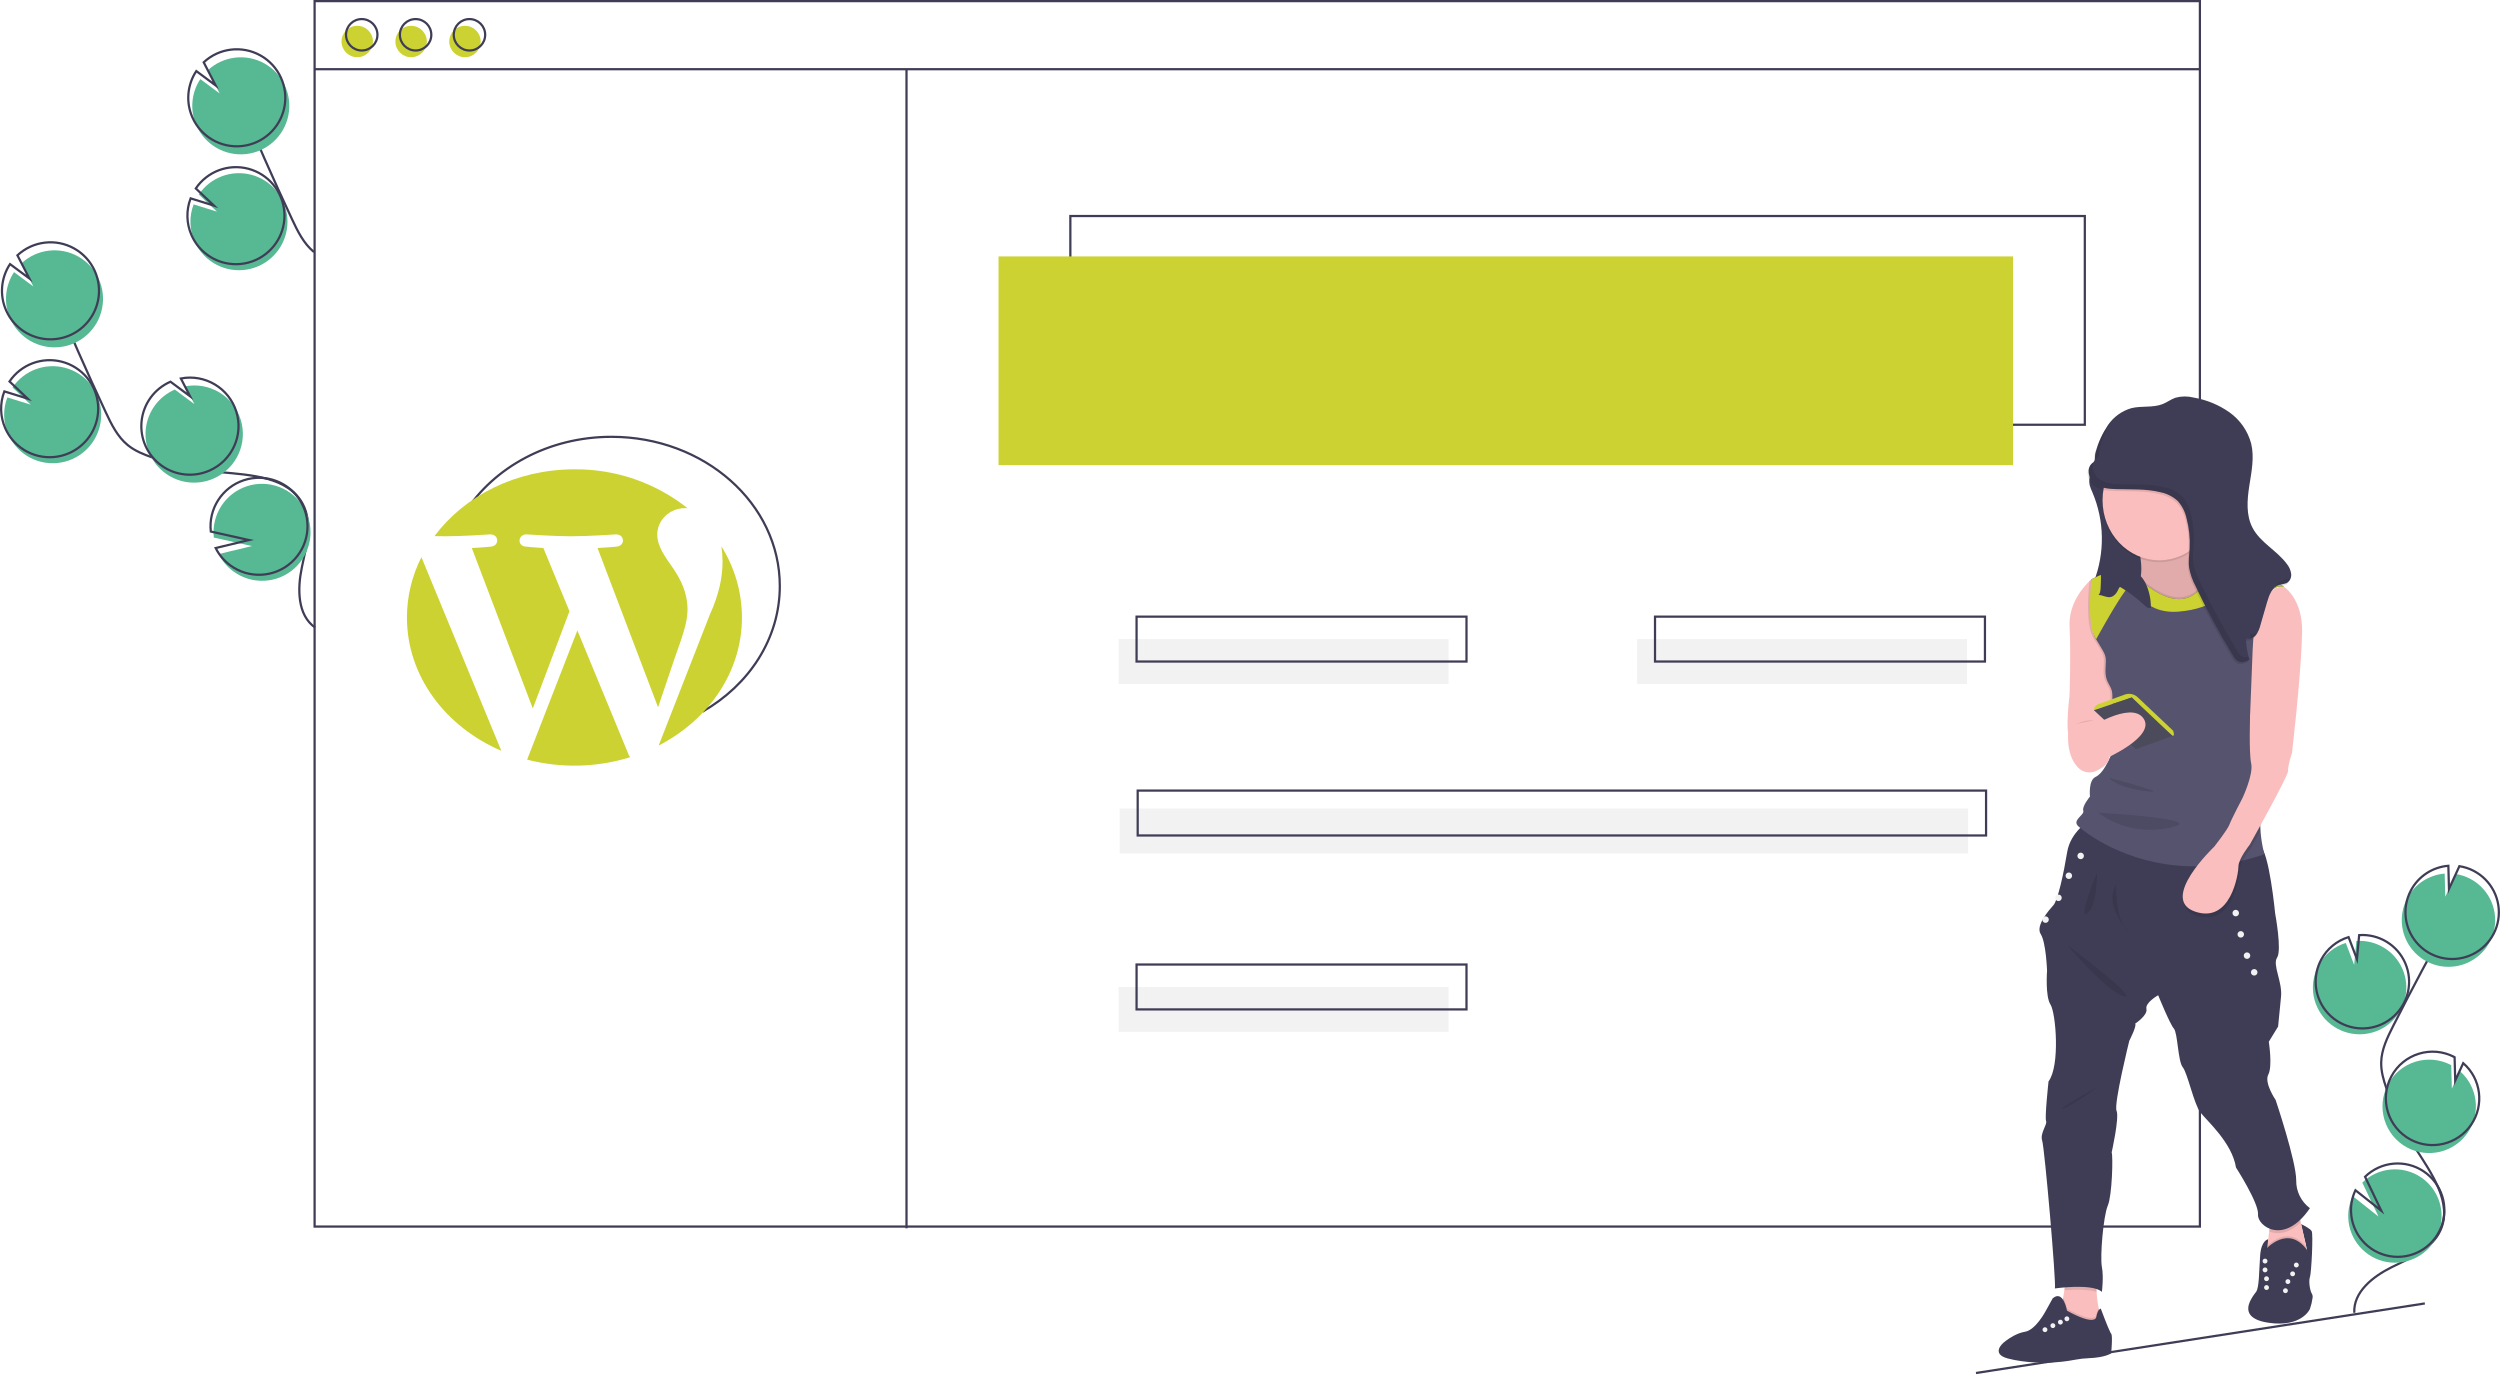
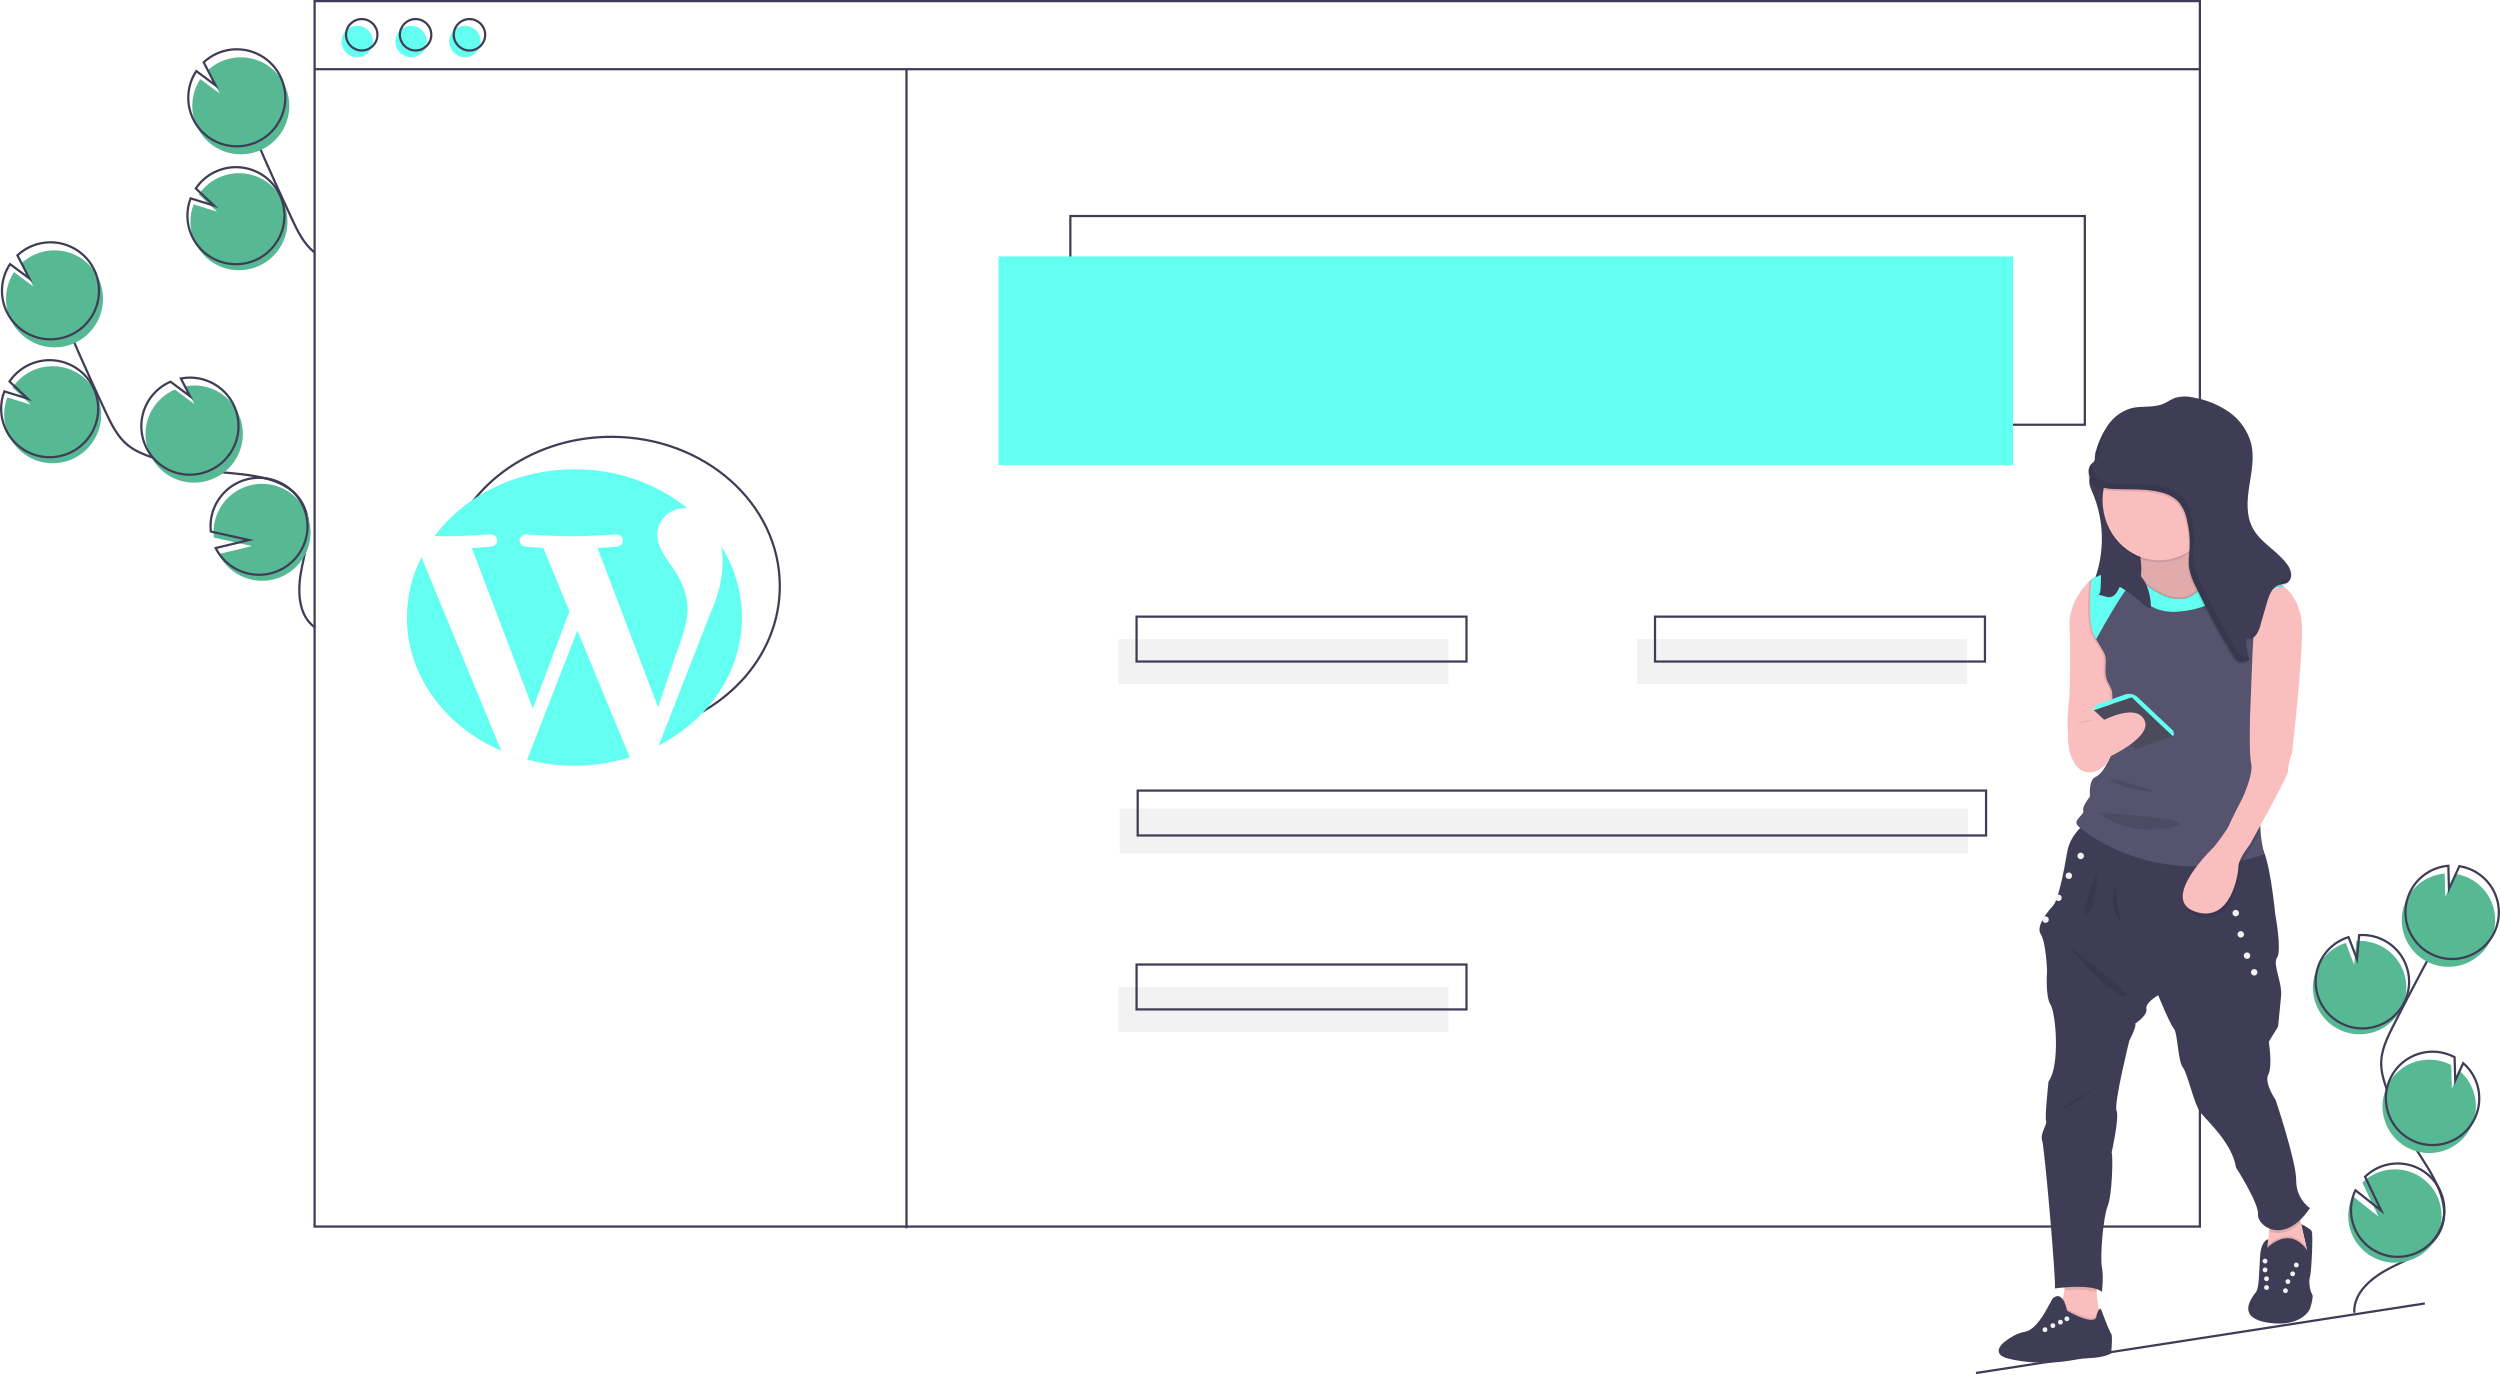
<svg xmlns="http://www.w3.org/2000/svg" id="b99f8e3e-2880-46bd-8e44-f4d413898fc5" data-name="Layer 1" width="1113.887" height="612.244" viewBox="0 0 1113.887 612.244">
  <rect x="476.902" y="96.25" width="452" height="93" fill="none" stroke="#3f3d56" stroke-miterlimit="10" />
  <path d="M250.224,372.229C263.113,352.088,287.517,338.5,315.5,338.5c41.421,0,75,29.773,75,66.5,0,23.482-13.726,44.121-34.453,55.953" transform="translate(-43.05632 -143.875)" fill="none" stroke="#3f3d56" stroke-miterlimit="10" />
-   <rect x="444.902" y="114.25" width="452" height="93" fill="#ccd231" />
-   <circle cx="159.171" cy="18.5" r="7" fill="#ccd231" />
-   <circle cx="183.171" cy="18.5" r="7" fill="#ccd231" />
-   <circle cx="207.171" cy="18.5" r="7" fill="#ccd231" />
+   <rect x="444.902" y="114.25" width="452" height="93" fill="#63fff0" />
+   <circle cx="159.171" cy="18.5" r="7" fill="#63fff0" />
+   <circle cx="183.171" cy="18.5" r="7" fill="#63fff0" />
+   <circle cx="207.171" cy="18.5" r="7" fill="#63fff0" />
  <rect x="140.171" y="0.5" width="840" height="546" fill="none" stroke="#3f3d56" stroke-miterlimit="10" />
  <line x1="140.171" y1="30.835" x2="980.171" y2="30.835" fill="none" stroke="#3f3d56" stroke-miterlimit="10" />
  <circle cx="161.171" cy="15.5" r="7" fill="none" stroke="#3f3d56" stroke-miterlimit="10" />
  <circle cx="185.171" cy="15.5" r="7" fill="none" stroke="#3f3d56" stroke-miterlimit="10" />
  <circle cx="209.171" cy="15.5" r="7" fill="none" stroke="#3f3d56" stroke-miterlimit="10" />
  <path d="M75.273,348.424a21.619,21.619,0,1,0-26.639-31.903l8.097,7.652L46.328,320.94a21.538,21.538,0,0,0,.428,16.47,21.2,21.2,0,0,0,3.153,5.08A21.615,21.615,0,0,0,75.273,348.424Z" transform="translate(-43.05632 -143.875)" fill="#57b894" />
  <path d="M183.446,423.479c-7.895-5.539-7.896-17.168-5.935-26.611s4.955-19.745.503-28.3c-6.398-12.295-23.215-13.035-37.012-14.349a130.156,130.156,0,0,1-30.048-6.514c-3.898-1.344-7.802-2.914-10.995-5.524-4.597-3.759-7.294-9.302-9.812-14.68Q77.563,300.628,66.257,273.18" transform="translate(-43.05632 -143.875)" fill="none" stroke="#3f3d56" stroke-miterlimit="10" />
  <path d="M73.931,345.74a21.619,21.619,0,1,0-26.639-31.903l8.097,7.652L44.986,318.257a21.538,21.538,0,0,0,.428,16.47,21.199,21.199,0,0,0,3.153,5.08A21.615,21.615,0,0,0,73.931,345.74Z" transform="translate(-43.05632 -143.875)" fill="none" stroke="#3f3d56" stroke-miterlimit="10" />
  <path d="M47.581,285.784a21.594,21.594,0,0,1,1.73-20.666l8.61,6.398-5.314-10.3a21.617,21.617,0,1,1-5.026,24.568Z" transform="translate(-43.05632 -143.875)" fill="#57b894" />
  <path d="M45.792,282.207A21.594,21.594,0,0,1,47.522,261.541l8.61,6.398L50.818,257.639a21.617,21.617,0,1,1-5.026,24.568Z" transform="translate(-43.05632 -143.875)" fill="none" stroke="#3f3d56" stroke-miterlimit="10" />
  <path d="M138.413,357.002a21.617,21.617,0,0,0-12.833-40.992l4.084,7.915-8.71-6.475a.376.376,0,0,0-.054.023A21.618,21.618,0,1,0,138.413,357.002Z" transform="translate(-43.05632 -143.875)" fill="#57b894" />
  <path d="M136.475,353.499a21.617,21.617,0,0,0-12.833-40.992l4.084,7.915-8.71-6.475a.378.378,0,0,0-.054.023,21.618,21.618,0,1,0,17.513,39.53Z" transform="translate(-43.05632 -143.875)" fill="none" stroke="#3f3d56" stroke-miterlimit="10" />
  <path d="M147.043,398.488a21.608,21.608,0,1,0-8.719-15.097l16.989,3.787-14.823,3.564A21.415,21.415,0,0,0,147.043,398.488Z" transform="translate(-43.05632 -143.875)" fill="#57b894" />
  <path d="M145.701,395.804a21.608,21.608,0,1,0-8.719-15.097l16.989,3.787-14.823,3.564A21.415,21.415,0,0,0,145.701,395.804Z" transform="translate(-43.05632 -143.875)" fill="none" stroke="#3f3d56" stroke-miterlimit="10" />
  <path d="M1084.613,602.265a20.813,20.813,0,1,0,8.339-39.133l-.986,10.679-3.731-9.8a20.734,20.734,0,0,0-12.221,10.109,20.408,20.408,0,0,0-1.974,5.407A20.809,20.809,0,0,0,1084.613,602.265Z" transform="translate(-43.05632 -143.875)" fill="#57b894" />
  <path d="M1092.029,728.797c-.495-9.271,8.313-16.181,16.631-20.306s17.9-7.978,21.735-16.433c5.513-12.151-3.919-25.329-11.121-36.561a125.3,125.3,0,0,1-12.919-26.631c-1.298-3.751-2.429-7.641-2.348-11.61.116-5.716,2.713-11.052,5.29-16.155q12.88-25.498,26.954-50.369" transform="translate(-43.05632 -143.875)" fill="none" stroke="#3f3d56" stroke-miterlimit="10" />
  <path d="M1085.848,599.655a20.813,20.813,0,1,0,8.339-39.133l-.986,10.679-3.731-9.8a20.734,20.734,0,0,0-12.221,10.109,20.409,20.409,0,0,0-1.974,5.407A20.809,20.809,0,0,0,1085.848,599.655Z" transform="translate(-43.05632 -143.875)" fill="none" stroke="#3f3d56" stroke-miterlimit="10" />
  <path d="M1115.608,544.074a20.788,20.788,0,0,1,16.682-10.968l.269,10.323,4.645-10.145a20.81,20.81,0,1,1-21.596,10.789Z" transform="translate(-43.05632 -143.875)" fill="#57b894" />
  <path d="M1117.255,540.593a20.788,20.788,0,0,1,16.682-10.968l.269,10.323,4.645-10.145a20.81,20.81,0,1,1-21.596,10.789Z" transform="translate(-43.05632 -143.875)" fill="none" stroke="#3f3d56" stroke-miterlimit="10" />
  <path d="M1115.628,655.189a20.81,20.81,0,0,0,23.426-34.076l-3.569,7.796-.27-10.445a.363.363,0,0,0-.05-.027,20.811,20.811,0,1,0-19.538,36.752Z" transform="translate(-43.05632 -143.875)" fill="#57b894" />
  <path d="M1117.131,651.64a20.81,20.81,0,0,0,23.426-34.076l-3.569,7.796-.27-10.445a.364.364,0,0,0-.05-.027,20.811,20.811,0,1,0-19.538,36.752Z" transform="translate(-43.05632 -143.875)" fill="none" stroke="#3f3d56" stroke-miterlimit="10" />
  <path d="M1089.331,686.374a20.801,20.801,0,1,0,6.255-15.574l7.225,15.118-11.507-9.11A20.616,20.616,0,0,0,1089.331,686.374Z" transform="translate(-43.05632 -143.875)" fill="#57b894" />
  <path d="M1090.566,683.763a20.801,20.801,0,1,0,6.255-15.574l7.225,15.118-11.507-9.11A20.617,20.617,0,0,0,1090.566,683.763Z" transform="translate(-43.05632 -143.875)" fill="none" stroke="#3f3d56" stroke-miterlimit="10" />
  <path d="M158.273,262.424a21.619,21.619,0,1,0-26.639-31.903l8.097,7.652L129.328,234.94a21.538,21.538,0,0,0,.428,16.47,21.2,21.2,0,0,0,3.153,5.08A21.615,21.615,0,0,0,158.273,262.424Z" transform="translate(-43.05632 -143.875)" fill="#57b894" />
  <path d="M182.959,256.182c-4.597-3.759-7.294-9.302-9.812-14.68q-12.583-26.874-23.889-54.321" transform="translate(-43.05632 -143.875)" fill="none" stroke="#3f3d56" stroke-miterlimit="10" />
  <path d="M156.931,259.74a21.619,21.619,0,1,0-26.639-31.903l8.097,7.652-10.402-3.233a21.538,21.538,0,0,0,.428,16.47,21.199,21.199,0,0,0,3.153,5.08A21.615,21.615,0,0,0,156.931,259.74Z" transform="translate(-43.05632 -143.875)" fill="none" stroke="#3f3d56" stroke-miterlimit="10" />
  <path d="M130.581,199.784a21.594,21.594,0,0,1,1.73-20.666l8.61,6.398-5.314-10.3a21.617,21.617,0,1,1-5.026,24.568Z" transform="translate(-43.05632 -143.875)" fill="#57b894" />
  <path d="M128.792,196.207a21.594,21.594,0,0,1,1.73-20.666l8.61,6.398L133.818,171.639a21.617,21.617,0,1,1-5.026,24.568Z" transform="translate(-43.05632 -143.875)" fill="none" stroke="#3f3d56" stroke-miterlimit="10" />
  <line x1="403.898" y1="30.835" x2="403.898" y2="547.276" fill="none" stroke="#3f3d56" stroke-miterlimit="10" />
  <rect x="498.402" y="284.75" width="147" height="20" fill="#f2f2f2" />
  <rect x="729.402" y="284.75" width="147" height="20" fill="#f2f2f2" />
  <rect x="506.402" y="274.75" width="147" height="20" fill="none" stroke="#3f3d56" stroke-miterlimit="10" />
  <rect x="498.402" y="439.75" width="147" height="20" fill="#f2f2f2" />
  <rect x="506.402" y="429.75" width="147" height="20" fill="none" stroke="#3f3d56" stroke-miterlimit="10" />
  <rect x="498.902" y="360.25" width="378" height="20" fill="#f2f2f2" />
  <rect x="506.902" y="352.25" width="378" height="20" fill="none" stroke="#3f3d56" stroke-miterlimit="10" />
  <rect x="737.402" y="274.75" width="147" height="20" fill="none" stroke="#3f3d56" stroke-miterlimit="10" />
  <path d="M974.123,360.062a20.521,20.521,0,0,0,1.201,3.143,52.963,52.963,0,0,1,.653,39.866c3.588-.225,7.171.356,10.756.633s7.295.232,10.627-1.171,6.233-4.409,6.719-8.117c.655-5.007-2.988-9.374-6.187-13.174-3.26-3.872-6.409-8.143-7.374-13.193-1.06-5.551.449-12.061-3.058-16.386a3.39,3.39,0,0,0-1.166-.994c-1.884-.863-6.788-.836-8.684.233C974.692,352.548,973.406,356.888,974.123,360.062Z" transform="translate(-43.05632 -143.875)" fill="#3f3d56" />
  <path d="M1073.427,722.203a25.204,25.204,0,0,1-1.178,4.907s-3.633,8.362-18.577,6.107c-9.762-1.474-9.697-6.05-8.078-9.592a22.85,22.85,0,0,1,2.665-4.148c1.453-1.963,1.309-9.452,1.819-16.283.506-6.835,3.594-7.184,3.594-7.184l.183,7.69c5.819-7.633,9.888,1.309,9.888,1.309s8.274.172,7.263-4.07c-1.078-4.518-2.687-11.672-2.687-11.672s4.004,1.858,4.728,3.167c.728,1.309-.144,18.83-.798,20.501s0,6.181.947,7.489A2.854,2.854,0,0,1,1073.427,722.203Z" transform="translate(-43.05632 -143.875)" fill="#3f3d56" />
  <path d="M1070.666,700.489a8.148,8.148,0,0,1-5.697,7.764,10.973,10.973,0,0,1-9.583-1.461,5.625,5.625,0,0,1-2.369-5.274l.231-1.932.838-7.044,1.152-9.705s12.383-6.307,11.559-3.926c-.31.89.375,4.894,1.357,9.561.698,3.337,1.544,7.01,2.29,10.124A8.068,8.068,0,0,1,1070.666,700.489Z" transform="translate(-43.05632 -143.875)" fill="#fbbebe" />
  <path d="M1052.258,699.957s10.723-12.595,19.501,1.145l-1.472,8.803h-18.029Z" transform="translate(-43.05632 -143.875)" opacity="0.1" />
  <path d="M1052.258,700.83s10.723-12.595,19.501,1.145l-1.472,8.803h-18.029Z" transform="translate(-43.05632 -143.875)" fill="#3f3d56" />
  <circle cx="1023.14" cy="563.631" r="1.09" fill="#f2f2f2" />
  <circle cx="1009.201" cy="561.883" r="1.09" fill="#f2f2f2" />
  <circle cx="1019.379" cy="571.022" r="1.09" fill="#f2f2f2" />
  <circle cx="1009.862" cy="569.74" r="1.09" fill="#f2f2f2" />
  <circle cx="1021.487" cy="567.559" r="1.09" fill="#f2f2f2" />
  <circle cx="1009.201" cy="565.812" r="1.09" fill="#f2f2f2" />
  <circle cx="1018.289" cy="575.077" r="1.09" fill="#f2f2f2" />
  <circle cx="1009.862" cy="573.669" r="1.091" fill="#f2f2f2" />
  <path d="M980.432,735.398l-14.83,5.016s-7.851-7.851-5.67-10.25c.929-1.025,1.74-4.427,2.36-7.995.201-1.125.379-2.273.536-3.363.515-3.546.811-6.525.811-6.525s17.23-8.288,14.394,0a20.409,20.409,0,0,0-.816,7.249,48.107,48.107,0,0,0,.92,7.258A69.139,69.139,0,0,0,980.432,735.398Z" transform="translate(-43.05632 -143.875)" fill="#fbbebe" />
  <path d="M980.432,735.398l-14.83,5.016s-7.851-7.851-5.67-10.25c.929-1.025,1.74-4.427,2.36-7.995a15.499,15.499,0,0,1,1.732,4.833c12.811,7.036,13.029,2.835,13.029,2.835a7.787,7.787,0,0,1,1.086-3.049A69.139,69.139,0,0,0,980.432,735.398Z" transform="translate(-43.05632 -143.875)" opacity="0.1" />
  <path d="M983.703,746.848s-2.565,1.906-10.085,2.181a39.653,39.653,0,0,0-5.866.661,73.289,73.289,0,0,1-24.058.65,52.184,52.184,0,0,1-6.118-1.201c-7.742-2.129-1.854-7.031-1.854-7.031s.371-.323,1.012-.807c1.64-1.23,5.042-3.498,8.532-4.048,4.85-.763,9.321-9.378,9.321-9.378l3.053-5.509c4.741-4.087,6.381,5.509,6.381,5.509,12.811,7.036,13.029,2.835,13.029,2.835.711-3.764,2.02-3.764,2.02-3.764s3.193,8.597,4.349,10.743a2.127,2.127,0,0,0,.283.436C984.466,738.887,983.703,746.848,983.703,746.848Z" transform="translate(-43.05632 -143.875)" fill="#3f3d56" />
  <circle cx="920.909" cy="587.597" r="1.09" fill="#f2f2f2" />
  <circle cx="914.664" cy="590.65" r="1.09" fill="#f2f2f2" />
  <circle cx="918.021" cy="589.086" r="1.09" fill="#f2f2f2" />
  <circle cx="911.15" cy="592.45" r="1.09" fill="#f2f2f2" />
  <path d="M978.033,712.28a20.409,20.409,0,0,0-.816,7.249c-3.869-1.3-10.207-1.073-14.39-.724.515-3.546.811-6.525.811-6.525S980.868,703.992,978.033,712.28Z" transform="translate(-43.05632 -143.875)" opacity="0.1" />
  <path d="M1068.154,688.472c-5.361,5.256-10.486,5.583-14.067,4.07l1.152-9.705s12.383-6.307,11.559-3.926C1066.488,679.801,1067.172,683.805,1068.154,688.472Z" transform="translate(-43.05632 -143.875)" opacity="0.1" />
  <path d="M974.108,509.451s-8.507,4.798-10.033,14.176-4.144,21.373-6.107,23.554-8.07,9.16-5.67,12.868,2.835,16.357,2.835,16.357-.872,11.341,1.527,15.049,4.362,27.262-.872,34.241c0,0-1.745,16.139-1.09,17.666s-2.835,5.452-1.745,8.724,6.325,63.466,5.67,65.865c0,0,16.575-2.399,20.937,1.527,0,0,.872-6.543,0-11.123s.654-22.682,2.617-27.262,2.399-22.028,1.745-23.772c0,0,3.49-15.485,2.181-18.538s5.67-31.188,5.67-31.188,3.49-6.761,2.617-7.633c0,0,5.67-3.708,5.016-6.543s5.234-6.107,5.234-6.107,5.234,12.868,6.979,14.83,1.813,14.612,3.96,17.23,4.982,16.357,7.817,20.065,14.176,13.522,15.921,24.645c0,0,10.25,15.921,9.814,20.937s11.559,14.176,23.118-2.835a15.114,15.114,0,0,1-6.107-12.431c0-8.506-9.16-35.768-9.16-35.768s-5.234-7.633-3.271-11.341.218-14.612.218-14.612l4.144-6.761s.654-6.543,1.309-13.304-3.926-14.176-1.745-17.448-.872-19.617-.872-19.617-2.714-28.175-6.761-29.891S974.108,509.451,974.108,509.451Z" transform="translate(-43.05632 -143.875)" fill="#3f3d56" />
  <path d="M993.98,469.976s-4.48.51-9.919,1.025c-7.869.742-17.749,1.492-18.926.72-1.989-1.309,0-17.884,0-17.884s.685-18.102.031-30.751c-.532-10.264,6.264-17.801,8.842-20.278.602-.576.973-.877.973-.877l2.181,1.745,12.431,21.155Z" transform="translate(-43.05632 -143.875)" fill="#fbbebe" />
  <path d="M1042.589,400.404l-12.213,7.415-20.065,15.267s-20.719-10.905-15.485-17.23a9.806,9.806,0,0,0,1.915-4.279c1.575-7.284-1.915-17.749-1.915-17.749s27.297-36.862,25.735-8.288c-.628,11.481,2.805,17.749,7.136,21.142C1034.149,401.734,1042.589,400.404,1042.589,400.404Z" transform="translate(-43.05632 -143.875)" fill="#fbbebe" />
  <path d="M1042.589,400.404l-12.213,7.415-20.065,15.267s-20.719-10.905-15.485-17.23a9.806,9.806,0,0,0,1.915-4.279c1.575-7.284-1.915-17.749-1.915-17.749s27.297-36.862,25.735-8.288c-.628,11.481,2.805,17.749,7.136,21.142C1034.149,401.734,1042.589,400.404,1042.589,400.404Z" transform="translate(-43.05632 -143.875)" opacity="0.1" />
  <ellipse cx="962.061" cy="223.748" rx="25.258" ry="26.76" opacity="0.1" />
  <ellipse cx="962.061" cy="222.876" rx="25.258" ry="26.76" fill="#fbbebe" />
  <path d="M1042.589,400.404l-12.213,7.415-20.065,15.267s-20.719-10.905-15.485-17.23a9.806,9.806,0,0,0,1.915-4.279c22.856,19.541,29.8-.685,30.956-4.894C1034.149,401.734,1042.589,400.404,1042.589,400.404Z" transform="translate(-43.05632 -143.875)" opacity="0.1" />
  <path d="M993.98,469.976s-4.48.51-9.919,1.025c-.214-4.693-.925-10.002-.794-13.238.218-5.452.218-6.107-1.527-9.16s-1.527-5.452-1.309-9.378c.209-3.76-.785-4.519-4.323-10.525-.153-.262-.31-.532-.475-.816-1.736-2.992-2.233-8.405-2.251-13.518a.124.124,0,0,0,0-.057c-.004-1.217.017-2.417.061-3.559.004-.048.004-.096.004-.144.127-3.455.41-6.399.558-7.799.602-.576.973-.877.973-.877l2.181,1.745,12.431,21.155Z" transform="translate(-43.05632 -143.875)" opacity="0.1" />
  <path d="M1058.458,403.625c-.017-.009,2.634,1.996,2.617,1.991-7.895-3.407-12.375,13.753-13.574,19.153-.222.995-.332,1.588-.332,1.588s.14,1.448.314,3.751c.589,7.712,1.601,24.981-.75,29.181a6.513,6.513,0,0,0-.563,1.4c-.742,2.552-.654,6.386-.27,10.111a101.265,101.265,0,0,0,1.924,11.389s5.234,13.304,3.053,22.028a32.363,32.363,0,0,0-.637,9.893,58.504,58.504,0,0,0,1.383,9.025c.205.868.345,1.365.345,1.365q-4.933,1.688-9.644,2.8a93.55,93.55,0,0,1-18.651,2.526c-29.491.938-49.128-13.195-53.765-17.046-.366-.305-.641-.545-.816-.711-3.053-2.835,2.835-5.016,2.181-6.979s2.984-6.325,2.984-6.325-.803-7.197,2.469-8.724,5.67-6.761,7.516-11.123c1.841-4.362-.318-15.703-.1-21.155s.218-6.107-1.527-9.16-1.527-5.452-1.309-9.378c.209-3.76-.785-4.519-4.323-10.525-.153-.262-.31-.532-.475-.816-1.736-2.992.969-8.147.952-13.259.004-.017,1.004.017,1,0-.004-1.217-2.044-2.857-2-4,.004-.048-1-.952-1-1a32.395,32.395,0,0,0-.479-7.695c17.448-8.942,21.591.375,21.591.375,25.517,21.962,31.31-5.483,31.31-5.483,13.888-4.746,32.156,8.039,33.198,8.781C1061.109,405.625,1058.458,403.625,1058.458,403.625Z" transform="translate(-43.05632 -143.875)" fill="#55536e" />
  <path d="M964.838,467.752s-2.183,11.647,4.131,18.146a7.1,7.1,0,0,0,8.213,1.411c2.097-1.031,4.442-2.561,5.322-4.523C984.238,478.918,978.796,460.01,964.838,467.752Z" transform="translate(-43.05632 -143.875)" fill="#fbbebe" />
  <path d="M1046.733,459.289a6.513,6.513,0,0,0-.563,1.4l.999-25.5.314-5.082C1048.072,437.82,1049.084,455.089,1046.733,459.289Z" transform="translate(-43.05632 -143.875)" opacity="0.1" />
  <path d="M1050.876,504.217a32.363,32.363,0,0,0-.637,9.893c-1.413,2.56-2.622,4.733-3.407,6.146-.615,1.099-.973,1.736-.973,1.736a41.197,41.197,0,0,0-3.537,5.308,10.263,10.263,0,0,0-1.479,4.314c0,3.354-3.38,25.709-19.41,20.148-10.351-3.59-3.742-14.591,2.238-21.936a82.147,82.147,0,0,1,6.377-6.962s1.849-2.355,3.625-4.82a29.27,29.27,0,0,0,3.136-4.994c.763-2.181,5.797-11.777,5.797-11.777s4.999-10.578,3.908-15.485c-.611-2.748-.676-9.539-.615-14.987a101.265,101.265,0,0,0,1.924,11.389S1053.057,495.493,1050.876,504.217Z" transform="translate(-43.05632 -143.875)" opacity="0.1" />
  <path d="M1061.127,405.638s7.851,5.452,7.633,19.629-2.835,38.712-2.835,38.712l-1.636,15.267s-2.072,6.216-1.745,8.07S1045.424,520.247,1045.424,520.247s-5.016,6.272-5.016,9.624-3.38,25.707-19.41,20.146,8.615-28.898,8.615-28.898,5.998-7.633,6.761-9.814S1042.172,499.528,1042.172,499.528s4.997-10.578,3.906-15.485-.436-22.723-.436-22.723l1.09-27.875.436-7.088S1051.204,402.803,1061.127,405.638Z" transform="translate(-43.05632 -143.875)" fill="#fbbebe" />
-   <path d="M977.842,457.674l11.901-4.323a5.633,5.633,0,0,1,5.791,1.199l15.794,14.917s.872,2.394-.291,2.288-18.175-17.118-18.175-17.118l-16.866,5.67h0A2.801,2.801,0,0,1,977.842,457.674Z" transform="translate(-43.05632 -143.875)" fill="#ccd231" />
+   <path d="M977.842,457.674l11.901-4.323a5.633,5.633,0,0,1,5.791,1.199l15.794,14.917s.872,2.394-.291,2.288-18.175-17.118-18.175-17.118l-16.866,5.67h0A2.801,2.801,0,0,1,977.842,457.674Z" transform="translate(-43.05632 -143.875)" fill="#63fff0" />
  <polygon points="951.624 333.807 967.981 327.88 949.807 310.762 932.941 316.432 951.624 333.807" fill="#4b4b5b" />
  <circle cx="927.052" cy="381.352" r="1.454" fill="#f2f2f2" />
  <circle cx="917.165" cy="400.034" r="1.454" fill="#f2f2f2" />
  <circle cx="996.146" cy="406.826" r="1.454" fill="#f2f2f2" />
  <circle cx="1004.37" cy="433.219" r="1.454" fill="#f2f2f2" />
  <circle cx="1001.167" cy="425.791" r="1.454" fill="#f2f2f2" />
  <circle cx="998.387" cy="416.308" r="1.454" fill="#f2f2f2" />
  <circle cx="921.781" cy="390.196" r="1.454" fill="#f2f2f2" />
  <circle cx="911.398" cy="409.734" r="1.454" fill="#f2f2f2" />
-   <path d="M1061.079,405.603l-.004.013c-7.895-3.407-12.375,13.753-13.574,19.153l-12.401-17.749s-5.086,8.139-21.517,9.378c-16.431,1.234-20.427-12.506-20.427-12.506-2.255-.174-12.466,18.207-16.174,24.806-.153-.262-.31-.532-.475-.816-1.736-2.992-2.233-8.405-2.251-13.518a.124.124,0,0,0,0-.057c.013-1.186.035-2.377.061-3.559.004-.048.004-.096.004-.144.179-4.842.659-8.676.659-8.676,17.448-8.942,21.591.375,21.591.375,25.517,21.962,31.31-5.483,31.31-5.483C1041.769,392.077,1060.036,404.862,1061.079,405.603Z" transform="translate(-43.05632 -143.875)" fill="#ccd231" />
+   <path d="M1061.079,405.603l-.004.013c-7.895-3.407-12.375,13.753-13.574,19.153l-12.401-17.749s-5.086,8.139-21.517,9.378c-16.431,1.234-20.427-12.506-20.427-12.506-2.255-.174-12.466,18.207-16.174,24.806-.153-.262-.31-.532-.475-.816-1.736-2.992-2.233-8.405-2.251-13.518a.124.124,0,0,0,0-.057c.013-1.186.035-2.377.061-3.559.004-.048.004-.096.004-.144.179-4.842.659-8.676.659-8.676,17.448-8.942,21.591.375,21.591.375,25.517,21.962,31.31-5.483,31.31-5.483C1041.769,392.077,1060.036,404.862,1061.079,405.603Z" transform="translate(-43.05632 -143.875)" fill="#63fff0" />
  <path d="M964.293,565.065c.218.545,18.538,21.7,25.299,22.791S964.293,565.065,964.293,565.065Z" transform="translate(-43.05632 -143.875)" opacity="0.1" />
  <path d="M977.411,532.617s.186,14.916-4.394,18.284S977.411,532.617,977.411,532.617Z" transform="translate(-43.05632 -143.875)" opacity="0.1" />
  <path d="M985.884,537.913s-.436,17.557,6.107,21.7C991.991,559.613,979.996,547.945,985.884,537.913Z" transform="translate(-43.05632 -143.875)" opacity="0.1" />
  <path d="M977.815,628.095s-12.213,9.051-15.594,9.705S977.815,628.095,977.815,628.095Z" transform="translate(-43.05632 -143.875)" opacity="0.1" />
  <path d="M974.766,351.146c-2.631,2.217-1.684,6.82,1.005,8.968s6.364,2.477,9.804,2.566c6.621.171,13.349-.213,19.769,1.415a16.027,16.027,0,0,1,7.583,3.885,17.067,17.067,0,0,1,3.941,7.84,42.936,42.936,0,0,1,1.348,13.143c-.156,2.974-.622,5.966-.195,8.913a28.505,28.505,0,0,0,2.782,7.929,329.462,329.462,0,0,0,16.848,31.254,5.817,5.817,0,0,0,2.195,2.402c1.575.76,3.427-.011,5-.775a37.536,37.536,0,0,1-1.543-9.471,4.234,4.234,0,0,0,4.475-1.563,12.418,12.418,0,0,0,2.039-4.583l2.935-10.111c.907-3.127,2.253-6.715,5.376-7.636a19.471,19.471,0,0,0,3.298-.769,4.222,4.222,0,0,0,2.037-4.16,8.984,8.984,0,0,0-1.969-4.44c-4.415-5.94-11.777-9.463-15.224-16.013-2.96-5.625-2.446-12.394-1.469-18.674s2.335-12.737.833-18.913a25.059,25.059,0,0,0-9.726-13.932,39.231,39.231,0,0,0-15.907-6.54,15.882,15.882,0,0,0-8.04.055c-1.983.67-3.681,1.993-5.617,2.79-4.397,1.81-9.466.729-14.08,1.881a18.934,18.934,0,0,0-10.414,7.524,39.942,39.942,0,0,0-5.454,11.861c-.85,2.773.513,3.882-1.964,5.39" transform="translate(-43.05632 -143.875)" opacity="0.1" />
  <path d="M975.202,350.274c-2.631,2.217-1.684,6.82,1.005,8.968s6.364,2.477,9.804,2.566c6.621.171,13.349-.213,19.769,1.415a16.027,16.027,0,0,1,7.583,3.885,17.067,17.067,0,0,1,3.941,7.84,42.936,42.936,0,0,1,1.348,13.143c-.156,2.974-.622,5.966-.195,8.913a28.505,28.505,0,0,0,2.782,7.929,329.462,329.462,0,0,0,16.848,31.254,5.817,5.817,0,0,0,2.195,2.402c1.575.76,3.427-.011,5-.775a37.536,37.536,0,0,1-1.543-9.471,4.234,4.234,0,0,0,4.475-1.563,12.418,12.418,0,0,0,2.039-4.583l2.935-10.111c.907-3.127,2.253-6.715,5.376-7.636a19.471,19.471,0,0,0,3.298-.769,4.222,4.222,0,0,0,2.037-4.16,8.984,8.984,0,0,0-1.969-4.44c-4.415-5.94-11.777-9.463-15.224-16.013-2.96-5.625-2.446-12.394-1.469-18.674s2.335-12.737.833-18.913a25.059,25.059,0,0,0-9.726-13.932,39.231,39.231,0,0,0-15.907-6.54,15.882,15.882,0,0,0-8.04.055c-1.983.67-3.681,1.993-5.617,2.79-4.397,1.81-9.466.729-14.08,1.881a18.934,18.934,0,0,0-10.414,7.524,39.942,39.942,0,0,0-5.454,11.861c-.85,2.773.513,3.882-1.964,5.39" transform="translate(-43.05632 -143.875)" fill="#3f3d56" />
  <path d="M972.471,469.104s19.956-13.304,25.626-5.125-17.557,18.211-17.557,18.211Z" transform="translate(-43.05632 -143.875)" fill="#fbbebe" />
  <path d="M978.994,405.884c-.073,1.282-.319,2.855-1.034,3.088,1.862-.044,3.698,1.326,5.546.916,1.376-.305,2.67-1.64,3.501-3.61a1.683,1.683,0,0,1,.469-.77c.194-.114.405-0.0.599.114a58.216,58.216,0,0,1,10.038,7.578c1.022.952,2.157,1.984,3.277,1.486a25.023,25.023,0,0,0-2.142-10.494,13.411,13.411,0,0,0-5.717-6.254,17.509,17.509,0,0,0-6.723-1.75,6.735,6.735,0,0,1-2.898-.721c-.991-.583-4.157-4.365-4.867-1.611-.343,1.33.099,4.163.11,5.634C979.168,401.625,979.115,403.76,978.994,405.884Z" transform="translate(-43.05632 -143.875)" fill="#3f3d56" />
  <g opacity="0.1">
    <path d="M1042.148,436.409a5.817,5.817,0,0,1-2.195-2.402,329.457,329.457,0,0,1-16.848-31.254,28.504,28.504,0,0,1-2.782-7.929c-.427-2.947.039-5.939.195-8.913a42.936,42.936,0,0,0-1.348-13.143,17.067,17.067,0,0,0-3.941-7.84,16.027,16.027,0,0,0-7.583-3.885c-6.42-1.629-13.148-1.245-19.769-1.415-3.44-.089-7.116-.418-9.804-2.566a6.774,6.774,0,0,1-2.24-7.185,4.331,4.331,0,0,1-.558.445c-2.567,2.234-1.618,6.787,1.053,8.921,2.688,2.148,6.364,2.477,9.804,2.566,6.621.171,13.349-.213,19.769,1.415a16.027,16.027,0,0,1,7.583,3.885,17.067,17.067,0,0,1,3.941,7.84,42.936,42.936,0,0,1,1.348,13.143c-.156,2.974-.622,5.966-.195,8.913a28.504,28.504,0,0,0,2.782,7.929,329.457,329.457,0,0,0,16.848,31.254,5.817,5.817,0,0,0,2.195,2.402c1.575.76,3.427-.01,5-.775-.131-.439-.251-.88-.366-1.323A3.984,3.984,0,0,1,1042.148,436.409Z" transform="translate(-43.05632 -143.875)" />
    <path d="M974.989,350.511c.106-.064.195-.127.287-.19.017-.015.03-.032.048-.047Z" transform="translate(-43.05632 -143.875)" />
    <path d="M977.021,348.14c-.092.063-.182.126-.287.19l.335-.237c-.017.015-.031.032-.048.047,2.069-1.415.864-2.545,1.677-5.2a40.348,40.348,0,0,1,5.323-11.667,23.134,23.134,0,0,0-1.614,1.988,39.942,39.942,0,0,0-5.453,11.861,18.561,18.561,0,0,0-.427,3.535A4.17,4.17,0,0,1,977.021,348.14Z" transform="translate(-43.05632 -143.875)" />
    <path d="M1063.728,401.501a19.471,19.471,0,0,1-3.298.769,6.361,6.361,0,0,0-3.649,3.221,5.237,5.237,0,0,1,1.904-1.04,19.471,19.471,0,0,0,3.298-.769,3.719,3.719,0,0,0,1.808-2.216C1063.769,401.477,1063.749,401.49,1063.728,401.501Z" transform="translate(-43.05632 -143.875)" />
    <path d="M1045.605,426.163q.038,1.134.146,2.264a4.912,4.912,0,0,0,2.584-1.647,7.281,7.281,0,0,0,.867-1.349A3.888,3.888,0,0,1,1045.605,426.163Z" transform="translate(-43.05632 -143.875)" />
  </g>
  <path d="M967.644,466.508s5.262-2.13,8.353-1.657" transform="translate(-43.05632 -143.875)" opacity="0.1" />
  <path d="M982.816,490.477s2.671,4.144,16.173,5.889S982.816,490.477,982.816,490.477Z" transform="translate(-43.05632 -143.875)" opacity="0.1" />
  <path d="M977.96,505.962s12.145,10.687,31.626,6.761S977.96,505.962,977.96,505.962Z" transform="translate(-43.05632 -143.875)" opacity="0.1" />
  <line x1="880.402" y1="611.75" x2="1080.402" y2="580.75" fill="none" stroke="#3f3d56" stroke-miterlimit="10" />
-   <path d="M224.367,418.998c0,26.132,17.168,48.713,42.063,59.416l-35.602-86.283a59.386,59.386,0,0,0-6.462,26.867Zm125.019-3.331c0-8.159-3.313-13.809-6.155-18.207-3.783-5.438-7.328-10.043-7.328-15.481,0-6.069,5.202-11.718,12.531-11.718.331,0,.645.036.969.053a79.973,79.973,0,0,0-50.401-17.33c-26.074,0-49.014,11.833-62.359,29.756,1.751.046,3.403.078,4.803.078,7.807,0,19.891-.838,19.891-.838,4.023-.21,4.498,5.017.48,5.438,0,0-4.045.421-8.544.629l27.179,71.508L296.786,416.226,285.156,388.046c-4.019-.209-7.826-.629-7.826-.629-4.022-.209-3.55-5.648.471-5.438,0,0,12.325.838,19.659.838,7.805,0,19.891-.838,19.891-.838,4.026-.21,4.499,5.017.479,5.438,0,0-4.052.421-8.542.629l26.972,70.966,7.443-22.004c3.228-9.131,5.683-15.69,5.683-21.341Z" transform="translate(-43.05632 -143.875)" fill="#ccd231" />
-   <path d="M300.311,424.773l-22.393,57.555a83.947,83.947,0,0,0,45.868-1.051,5.388,5.388,0,0,1-.531-.909ZM364.49,387.325a44.912,44.912,0,0,1,.503,6.788c0,6.699-1.414,14.23-5.675,23.646l-22.798,58.303c22.188-11.445,37.113-32.708,37.113-57.064a59.783,59.783,0,0,0-9.143-31.673Z" transform="translate(-43.05632 -143.875)" fill="#ccd231" />
+   <path d="M224.367,418.998c0,26.132,17.168,48.713,42.063,59.416l-35.602-86.283a59.386,59.386,0,0,0-6.462,26.867Zm125.019-3.331c0-8.159-3.313-13.809-6.155-18.207-3.783-5.438-7.328-10.043-7.328-15.481,0-6.069,5.202-11.718,12.531-11.718.331,0,.645.036.969.053a79.973,79.973,0,0,0-50.401-17.33c-26.074,0-49.014,11.833-62.359,29.756,1.751.046,3.403.078,4.803.078,7.807,0,19.891-.838,19.891-.838,4.023-.21,4.498,5.017.48,5.438,0,0-4.045.421-8.544.629l27.179,71.508L296.786,416.226,285.156,388.046c-4.019-.209-7.826-.629-7.826-.629-4.022-.209-3.55-5.648.471-5.438,0,0,12.325.838,19.659.838,7.805,0,19.891-.838,19.891-.838,4.026-.21,4.499,5.017.479,5.438,0,0-4.052.421-8.542.629l26.972,70.966,7.443-22.004c3.228-9.131,5.683-15.69,5.683-21.341Z" transform="translate(-43.05632 -143.875)" fill="#63fff0" />
+   <path d="M300.311,424.773l-22.393,57.555a83.947,83.947,0,0,0,45.868-1.051,5.388,5.388,0,0,1-.531-.909ZM364.49,387.325a44.912,44.912,0,0,1,.503,6.788c0,6.699-1.414,14.23-5.675,23.646l-22.798,58.303c22.188-11.445,37.113-32.708,37.113-57.064a59.783,59.783,0,0,0-9.143-31.673Z" transform="translate(-43.05632 -143.875)" fill="#63fff0" />
</svg>
